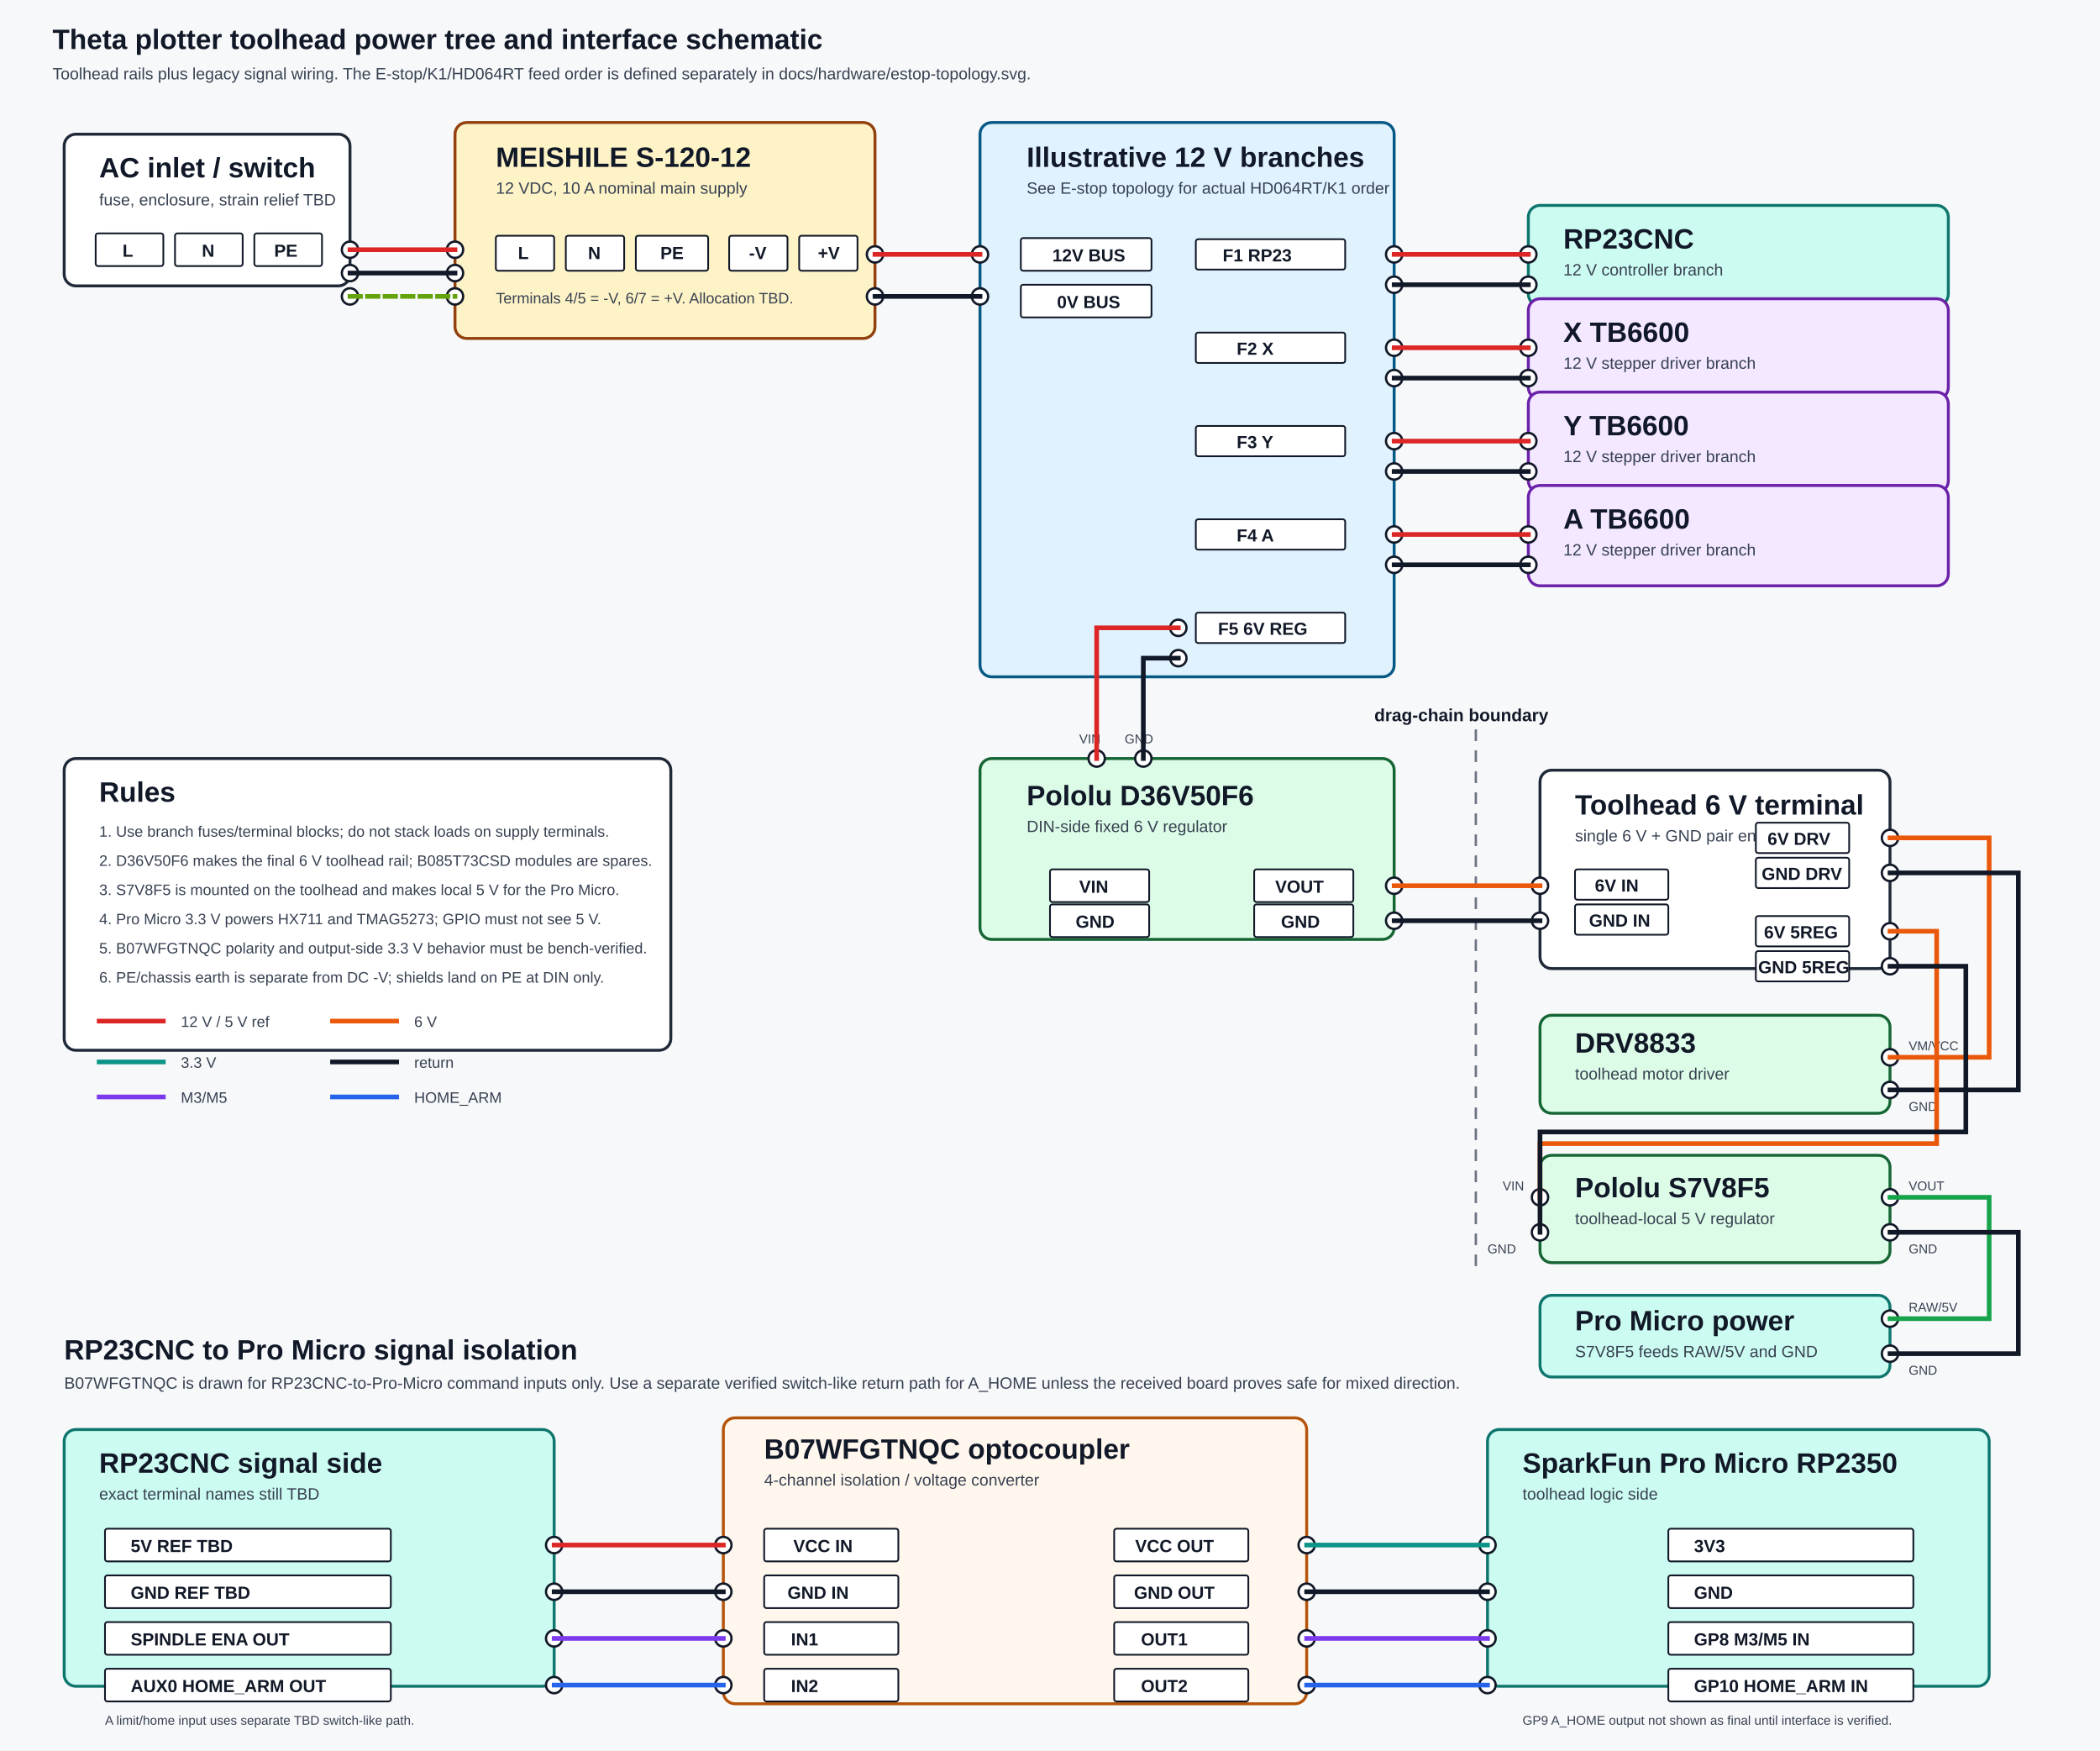
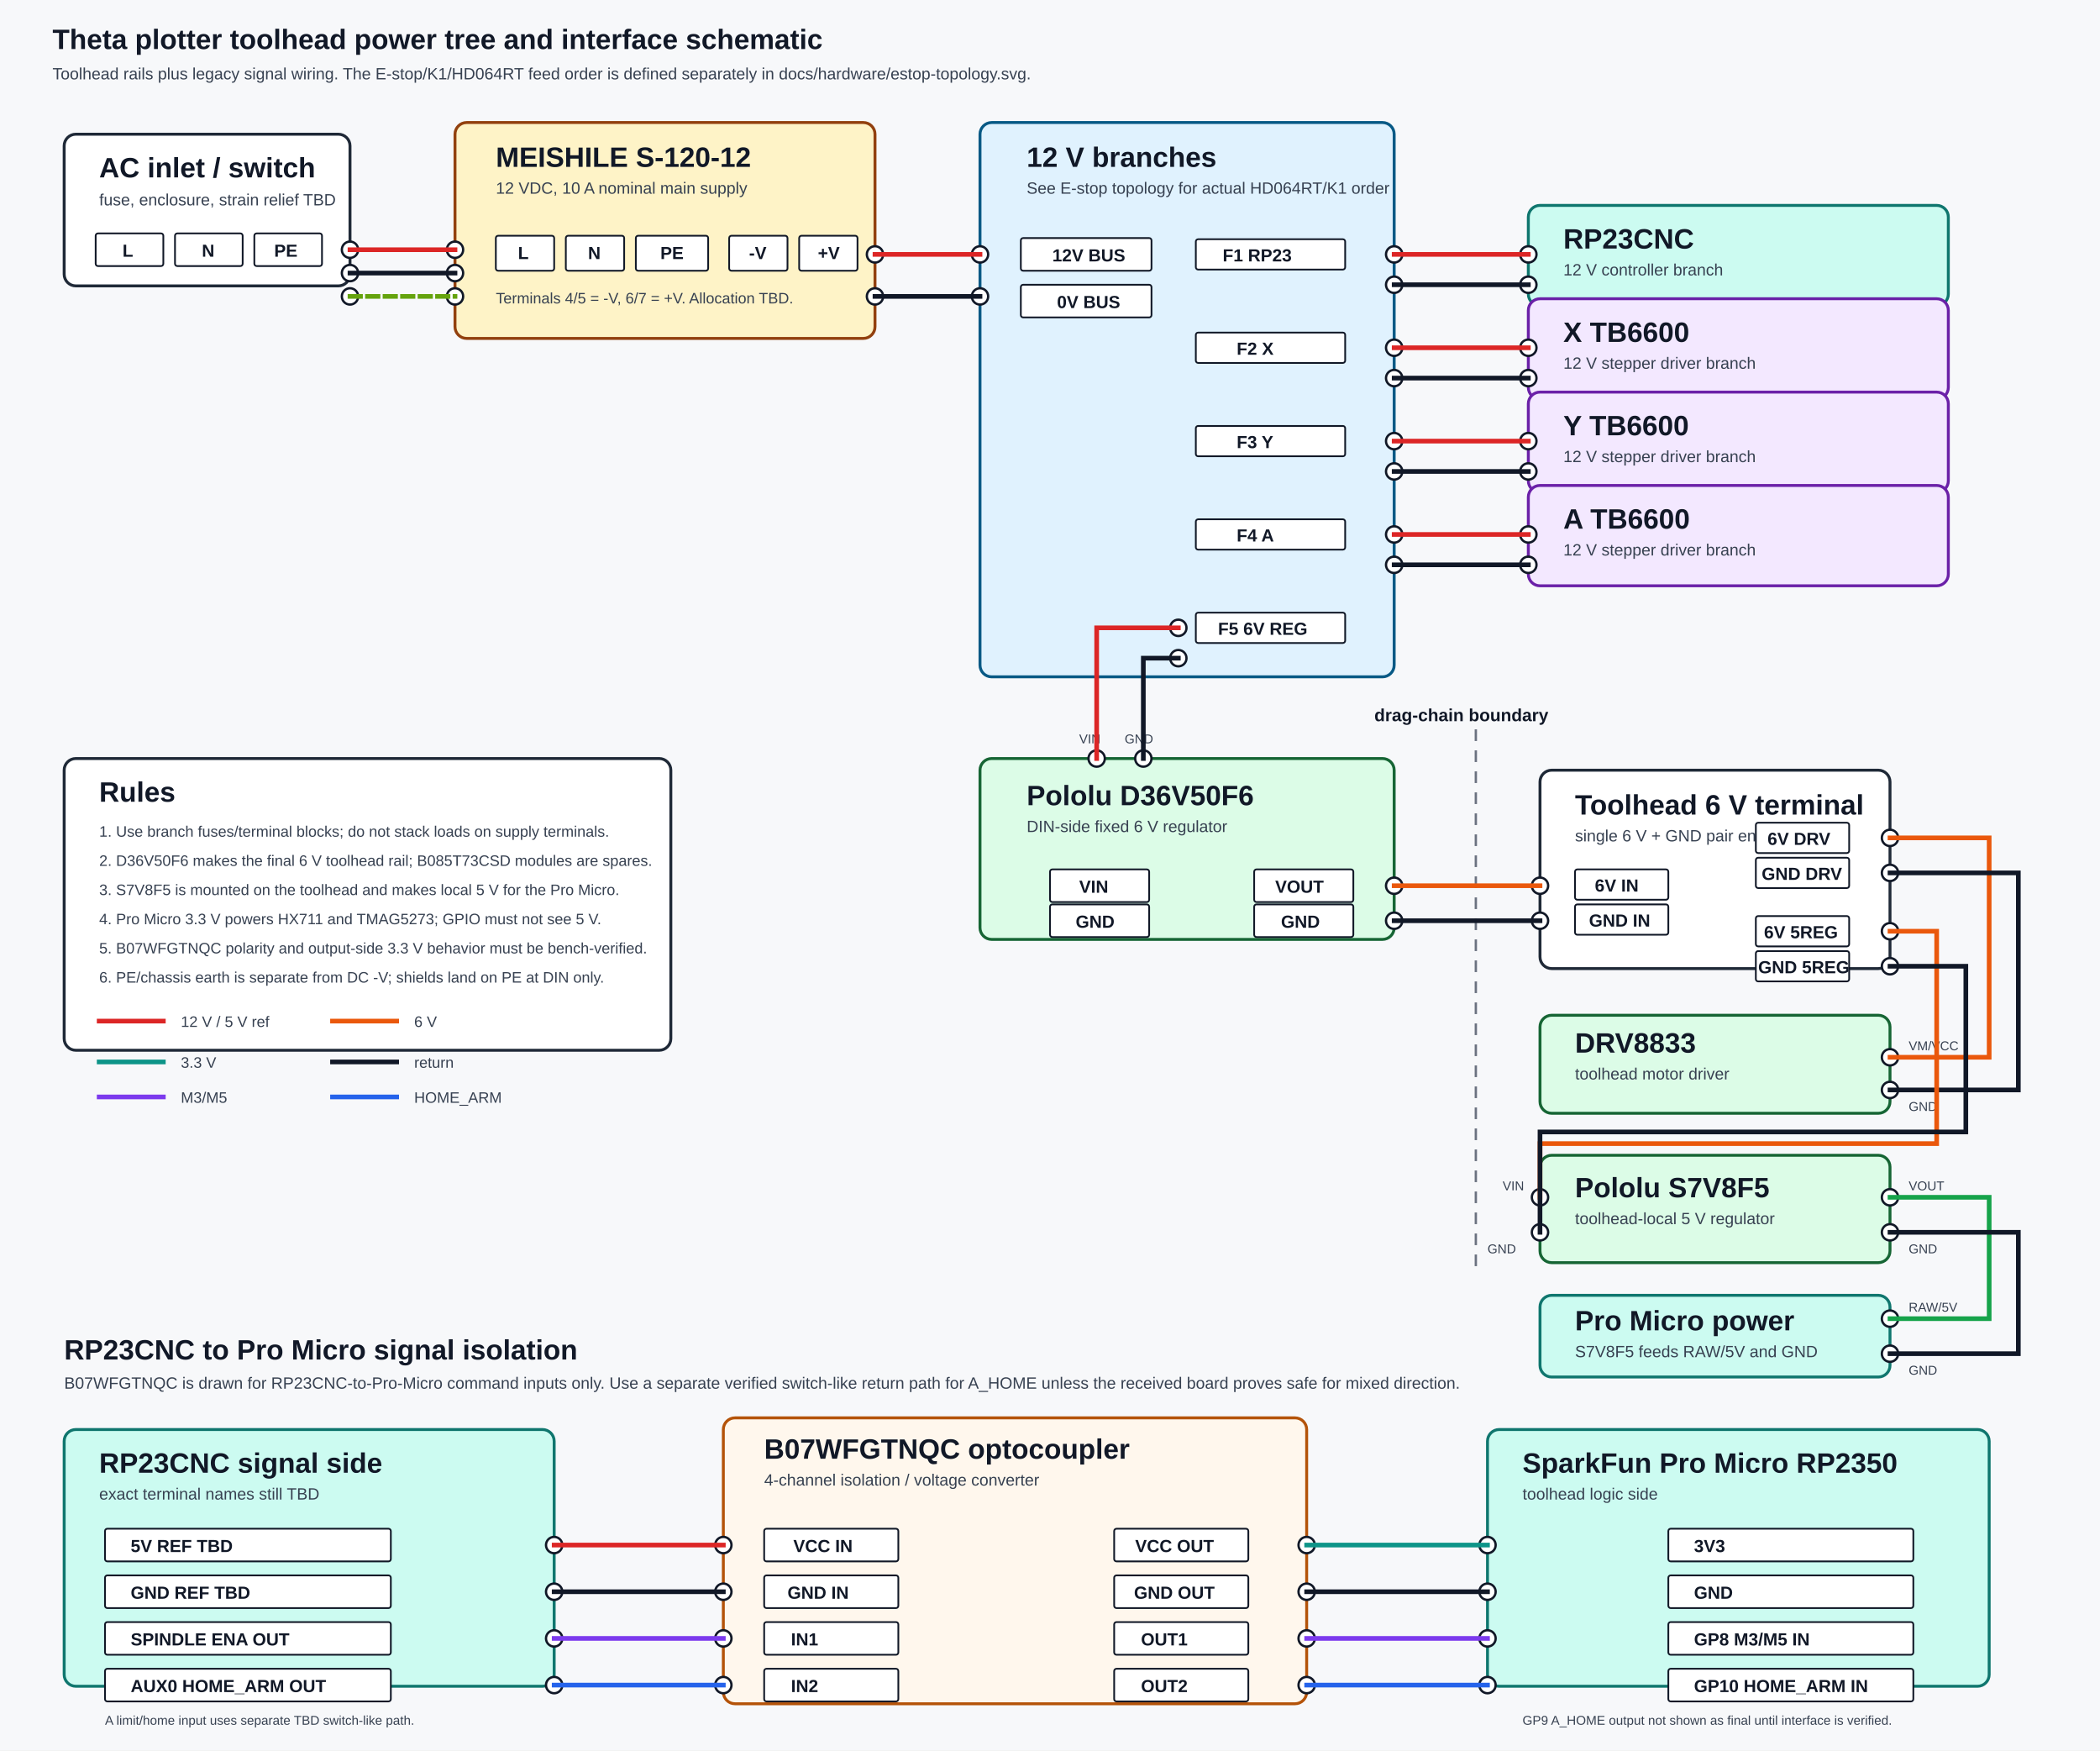
<svg xmlns="http://www.w3.org/2000/svg" width="1800" height="1500" viewBox="0 0 1800 1500">
  <defs>
    <style>
      .bg{fill:#f7f8fa}.box{fill:#fff;stroke:#1f2937;stroke-width:2.5;rx:10;ry:10}.source{fill:#fef3c7;stroke:#92400e}.dist{fill:#e0f2fe;stroke:#075985}.din{fill:#dcfce7;stroke:#166534}.load{fill:#f3e8ff;stroke:#6b21a8}.tool{fill:#ccfbf1;stroke:#0f766e}.sig{fill:#fff7ed;stroke:#b45309}.warn{fill:#fff1f2;stroke:#be123c}.term{fill:#fff;stroke:#111827;stroke-width:1.5;rx:2;ry:2}.pin{fill:#fff;stroke:#111827;stroke-width:2}.title{font:700 24px Arial,sans-serif;fill:#111827}.subtitle{font:400 14px Arial,sans-serif;fill:#374151}.label{font:700 15px Arial,sans-serif;fill:#111827}.small{font:400 13px Arial,sans-serif;fill:#374151}.tiny{font:400 11px Arial,sans-serif;fill:#374151}.wire{fill:none;stroke-width:4;stroke-linecap:square;stroke-linejoin:miter}.p12{stroke:#dc2626}.gnd{stroke:#111827}.p6{stroke:#ea580c}.p5{stroke:#16a34a}.p33{stroke:#0d9488}.earth{stroke:#65a30d;stroke-dasharray:9 6}.m3{stroke:#7c3aed}.arm{stroke:#2563eb}.home{stroke:#be123c;stroke-dasharray:9 6}.zone{fill:none;stroke:#6b7280;stroke-width:2;stroke-dasharray:10 8}
    </style>
  </defs>
  <rect class="bg" width="1800" height="1500" />
  <text class="title" x="45" y="42">Theta plotter toolhead power tree and interface schematic</text>
  <text class="subtitle" x="45" y="68">Toolhead rails plus legacy signal wiring. The E-stop/K1/HD064RT feed order is defined separately in docs/hardware/estop-topology.svg.</text>
  <rect class="box" x="55" y="115" width="245" height="130" />
  <text class="title" x="85" y="152">AC inlet / switch</text>
  <text class="subtitle" x="85" y="176">fuse, enclosure, strain relief TBD</text>
  <rect class="term" x="82" y="200" width="58" height="28" />
  <text class="label" x="105" y="220">L</text>
  <rect class="term" x="150" y="200" width="58" height="28" />
  <text class="label" x="173" y="220">N</text>
  <rect class="term" x="218" y="200" width="58" height="28" />
  <text class="label" x="235" y="220">PE</text>
  <circle class="pin" cx="300" cy="214" r="7" />
  <circle class="pin" cx="300" cy="234" r="7" />
  <circle class="pin" cx="300" cy="254" r="7" />
  <rect class="box source" x="390" y="105" width="360" height="185" />
  <text class="title" x="425" y="143">MEISHILE S-120-12</text>
  <text class="subtitle" x="425" y="166">12 VDC, 10 A nominal main supply</text>
  <rect class="term" x="425" y="202" width="50" height="30" />
  <text class="label" x="444" y="222">L</text>
  <rect class="term" x="485" y="202" width="50" height="30" />
  <text class="label" x="504" y="222">N</text>
  <rect class="term" x="545" y="202" width="62" height="30" />
  <text class="label" x="566" y="222">PE</text>
  <rect class="term" x="625" y="202" width="50" height="30" />
  <text class="label" x="642" y="222">-V</text>
  <rect class="term" x="685" y="202" width="50" height="30" />
  <text class="label" x="701" y="222">+V</text>
  <text class="small" x="425" y="260">Terminals 4/5 = -V, 6/7 = +V. Allocation TBD.</text>
  <circle class="pin" cx="390" cy="214" r="7" />
  <circle class="pin" cx="390" cy="234" r="7" />
  <circle class="pin" cx="390" cy="254" r="7" />
  <circle class="pin" cx="750" cy="218" r="7" />
  <circle class="pin" cx="750" cy="254" r="7" />
  <path class="wire p12" d="M300 214 H390" />
  <path class="wire gnd" d="M300 234 H390" />
  <path class="wire earth" d="M300 254 H390" />
  <rect class="box dist" x="840" y="105" width="355" height="475" />
-   <text class="title" x="880" y="143">Illustrative 12 V branches</text>
+   <text class="title" x="880" y="143">12 V branches</text>
  <text class="subtitle" x="880" y="166">See E-stop topology for actual HD064RT/K1 order</text>
  <rect class="term" x="875" y="204" width="112" height="28" />
  <text class="label" x="902" y="224">12V BUS</text>
  <rect class="term" x="875" y="244" width="112" height="28" />
  <text class="label" x="906" y="264">0V BUS</text>
  <circle class="pin" cx="840" cy="218" r="7" />
  <circle class="pin" cx="840" cy="254" r="7" />
  <path class="wire p12" d="M750 218 H840" />
  <path class="wire gnd" d="M750 254 H840" />
  <rect class="term" x="1025" y="205" width="128" height="26" />
  <text class="label" x="1048" y="224">F1 RP23</text>
  <rect class="term" x="1025" y="285" width="128" height="26" />
  <text class="label" x="1060" y="304">F2 X</text>
  <rect class="term" x="1025" y="365" width="128" height="26" />
  <text class="label" x="1060" y="384">F3 Y</text>
  <rect class="term" x="1025" y="445" width="128" height="26" />
  <text class="label" x="1060" y="464">F4 A</text>
  <rect class="term" x="1025" y="525" width="128" height="26" />
  <text class="label" x="1044" y="544">F5 6V REG</text>
  <circle class="pin" cx="1195" cy="218" r="7" />
  <circle class="pin" cx="1195" cy="244" r="7" />
  <circle class="pin" cx="1195" cy="298" r="7" />
  <circle class="pin" cx="1195" cy="324" r="7" />
  <circle class="pin" cx="1195" cy="378" r="7" />
  <circle class="pin" cx="1195" cy="404" r="7" />
  <circle class="pin" cx="1195" cy="458" r="7" />
  <circle class="pin" cx="1195" cy="484" r="7" />
  <circle class="pin" cx="1010" cy="538" r="7" />
  <circle class="pin" cx="1010" cy="564" r="7" />
  <rect class="box tool" x="1310" y="176" width="360" height="86" />
  <text class="title" x="1340" y="213">RP23CNC</text>
  <text class="subtitle" x="1340" y="236">12 V controller branch</text>
  <circle class="pin" cx="1310" cy="218" r="7" />
  <circle class="pin" cx="1310" cy="244" r="7" />
  <path class="wire p12" d="M1195 218 H1310" />
  <path class="wire gnd" d="M1195 244 H1310" />
  <rect class="box load" x="1310" y="256" width="360" height="86" />
  <text class="title" x="1340" y="293">X TB6600</text>
  <text class="subtitle" x="1340" y="316">12 V stepper driver branch</text>
  <circle class="pin" cx="1310" cy="298" r="7" />
  <circle class="pin" cx="1310" cy="324" r="7" />
  <path class="wire p12" d="M1195 298 H1310" />
  <path class="wire gnd" d="M1195 324 H1310" />
  <rect class="box load" x="1310" y="336" width="360" height="86" />
  <text class="title" x="1340" y="373">Y TB6600</text>
  <text class="subtitle" x="1340" y="396">12 V stepper driver branch</text>
  <circle class="pin" cx="1310" cy="378" r="7" />
  <circle class="pin" cx="1310" cy="404" r="7" />
  <path class="wire p12" d="M1195 378 H1310" />
  <path class="wire gnd" d="M1195 404 H1310" />
  <rect class="box load" x="1310" y="416" width="360" height="86" />
  <text class="title" x="1340" y="453">A TB6600</text>
  <text class="subtitle" x="1340" y="476">12 V stepper driver branch</text>
  <circle class="pin" cx="1310" cy="458" r="7" />
  <circle class="pin" cx="1310" cy="484" r="7" />
  <path class="wire p12" d="M1195 458 H1310" />
  <path class="wire gnd" d="M1195 484 H1310" />
  <rect class="box din" x="840" y="650" width="355" height="155" />
  <text class="title" x="880" y="690">Pololu D36V50F6</text>
  <text class="subtitle" x="880" y="713">DIN-side fixed 6 V regulator</text>
  <rect class="term" x="900" y="745" width="85" height="28" />
  <text class="label" x="925" y="765">VIN</text>
  <rect class="term" x="900" y="775" width="85" height="28" />
  <text class="label" x="922" y="795">GND</text>
  <rect class="term" x="1075" y="745" width="85" height="28" />
  <text class="label" x="1093" y="765">VOUT</text>
  <rect class="term" x="1075" y="775" width="85" height="28" />
  <text class="label" x="1098" y="795">GND</text>
  <circle class="pin" cx="940" cy="650" r="7" />
  <circle class="pin" cx="980" cy="650" r="7" />
  <circle class="pin" cx="1195" cy="759" r="7" />
  <circle class="pin" cx="1195" cy="789" r="7" />
  <text class="tiny" x="925" y="637">VIN</text>
  <text class="tiny" x="964" y="637">GND</text>
  <path class="wire p12" d="M1010 538 H940 V650" />
  <path class="wire gnd" d="M1010 564 H980 V650" />
  <line class="zone" x1="1265" y1="625" x2="1265" y2="1085" />
  <text class="label" x="1178" y="618">drag-chain boundary</text>
  <rect class="box" x="1320" y="660" width="300" height="170" />
  <text class="title" x="1350" y="698">Toolhead 6 V terminal</text>
  <text class="subtitle" x="1350" y="721">single 6 V + GND pair enters here</text>
  <rect class="term" x="1350" y="745" width="80" height="26" />
  <text class="label" x="1367" y="764">6V IN</text>
  <rect class="term" x="1350" y="775" width="80" height="26" />
  <text class="label" x="1362" y="794">GND IN</text>
  <rect class="term" x="1505" y="705" width="80" height="26" />
  <text class="label" x="1515" y="724">6V DRV</text>
  <rect class="term" x="1505" y="735" width="80" height="26" />
  <text class="label" x="1510" y="754">GND DRV</text>
  <rect class="term" x="1505" y="785" width="80" height="26" />
  <text class="label" x="1512" y="804">6V 5REG</text>
  <rect class="term" x="1505" y="815" width="80" height="26" />
  <text class="label" x="1507" y="834">GND 5REG</text>
  <circle class="pin" cx="1320" cy="759" r="7" />
  <circle class="pin" cx="1320" cy="789" r="7" />
  <circle class="pin" cx="1620" cy="718" r="7" />
  <circle class="pin" cx="1620" cy="748" r="7" />
  <circle class="pin" cx="1620" cy="798" r="7" />
  <circle class="pin" cx="1620" cy="828" r="7" />
  <path class="wire p6" d="M1195 759 H1320" />
  <path class="wire gnd" d="M1195 789 H1320" />
  <rect class="box din" x="1320" y="870" width="300" height="84" />
  <text class="title" x="1350" y="902">DRV8833</text>
  <text class="subtitle" x="1350" y="925">toolhead motor driver</text>
  <circle class="pin" cx="1620" cy="906" r="7" />
  <circle class="pin" cx="1620" cy="934" r="7" />
  <text class="tiny" x="1636" y="900">VM/VCC</text>
  <text class="tiny" x="1636" y="952">GND</text>
  <path class="wire p6" d="M1620 718 H1705 V906 H1620" />
  <path class="wire gnd" d="M1620 748 H1730 V934 H1620" />
  <rect class="box din" x="1320" y="990" width="300" height="92" />
  <text class="title" x="1350" y="1026">Pololu S7V8F5</text>
  <text class="subtitle" x="1350" y="1049">toolhead-local 5 V regulator</text>
  <circle class="pin" cx="1320" cy="1026" r="7" />
  <circle class="pin" cx="1320" cy="1056" r="7" />
  <circle class="pin" cx="1620" cy="1026" r="7" />
  <circle class="pin" cx="1620" cy="1056" r="7" />
  <text class="tiny" x="1288" y="1020">VIN</text>
  <text class="tiny" x="1275" y="1074">GND</text>
  <text class="tiny" x="1636" y="1020">VOUT</text>
  <text class="tiny" x="1636" y="1074">GND</text>
  <path class="wire p6" d="M1620 798 H1660 V980 H1320 V1026" />
  <path class="wire gnd" d="M1620 828 H1685 V970 H1320 V1056" />
  <rect class="box tool" x="1320" y="1110" width="300" height="70" />
  <text class="title" x="1350" y="1140">Pro Micro power</text>
  <text class="subtitle" x="1350" y="1163">S7V8F5 feeds RAW/5V and GND</text>
  <circle class="pin" cx="1620" cy="1130" r="7" />
  <circle class="pin" cx="1620" cy="1160" r="7" />
  <text class="tiny" x="1636" y="1124">RAW/5V</text>
  <text class="tiny" x="1636" y="1178">GND</text>
  <path class="wire p5" d="M1620 1026 H1705 V1130 H1620" />
  <path class="wire gnd" d="M1620 1056 H1730 V1160 H1620" />
  <rect class="box" x="55" y="650" width="520" height="250" />
  <text class="title" x="85" y="687">Rules</text>
  <text class="small" x="85" y="717">1. Use branch fuses/terminal blocks; do not stack loads on supply terminals.</text>
  <text class="small" x="85" y="742">2. D36V50F6 makes the final 6 V toolhead rail; B085T73CSD modules are spares.</text>
  <text class="small" x="85" y="767">3. S7V8F5 is mounted on the toolhead and makes local 5 V for the Pro Micro.</text>
  <text class="small" x="85" y="792">4. Pro Micro 3.3 V powers HX711 and TMAG5273; GPIO must not see 5 V.</text>
  <text class="small" x="85" y="817">5. B07WFGTNQC polarity and output-side 3.3 V behavior must be bench-verified.</text>
  <text class="small" x="85" y="842">6. PE/chassis earth is separate from DC -V; shields land on PE at DIN only.</text>
  <line class="wire p12" x1="85" y1="875" x2="140" y2="875" />
  <text class="small" x="155" y="880">12 V / 5 V ref</text>
  <line class="wire p6" x1="285" y1="875" x2="340" y2="875" />
  <text class="small" x="355" y="880">6 V</text>
  <line class="wire p33" x1="85" y1="910" x2="140" y2="910" />
  <text class="small" x="155" y="915">3.3 V</text>
  <line class="wire gnd" x1="285" y1="910" x2="340" y2="910" />
  <text class="small" x="355" y="915">return</text>
  <line class="wire m3" x1="85" y1="940" x2="140" y2="940" />
  <text class="small" x="155" y="945">M3/M5</text>
  <line class="wire arm" x1="285" y1="940" x2="340" y2="940" />
  <text class="small" x="355" y="945">HOME_ARM</text>
  <text class="title" x="55" y="1165">RP23CNC to Pro Micro signal isolation</text>
  <text class="subtitle" x="55" y="1190">B07WFGTNQC is drawn for RP23CNC-to-Pro-Micro command inputs only. Use a separate verified switch-like return path for A_HOME unless the received board proves safe for mixed direction.</text>
  <rect class="box tool" x="55" y="1225" width="420" height="220" />
  <text class="title" x="85" y="1262">RP23CNC signal side</text>
  <text class="subtitle" x="85" y="1285">exact terminal names still TBD</text>
  <rect class="term" x="90" y="1310" width="245" height="28" />
  <text class="label" x="112" y="1330">5V REF TBD</text>
  <circle class="pin" cx="475" cy="1324" r="7" />
  <rect class="term" x="90" y="1350" width="245" height="28" />
  <text class="label" x="112" y="1370">GND REF TBD</text>
  <circle class="pin" cx="475" cy="1364" r="7" />
  <rect class="term" x="90" y="1390" width="245" height="28" />
  <text class="label" x="112" y="1410">SPINDLE ENA OUT</text>
  <circle class="pin" cx="475" cy="1404" r="7" />
  <rect class="term" x="90" y="1430" width="245" height="28" />
  <text class="label" x="112" y="1450">AUX0 HOME_ARM OUT</text>
  <circle class="pin" cx="475" cy="1444" r="7" />
  <text class="tiny" x="90" y="1478">A limit/home input uses separate TBD switch-like path.</text>
  <rect class="box sig" x="620" y="1215" width="500" height="245" />
  <text class="title" x="655" y="1250">B07WFGTNQC optocoupler</text>
  <text class="subtitle" x="655" y="1273">4-channel isolation / voltage converter</text>
  <rect class="term" x="655" y="1310" width="115" height="28" />
  <text class="label" x="680" y="1330">VCC IN</text>
  <circle class="pin" cx="620" cy="1324" r="7" />
  <rect class="term" x="655" y="1350" width="115" height="28" />
  <text class="label" x="675" y="1370">GND IN</text>
  <circle class="pin" cx="620" cy="1364" r="7" />
  <rect class="term" x="655" y="1390" width="115" height="28" />
  <text class="label" x="678" y="1410">IN1</text>
  <circle class="pin" cx="620" cy="1404" r="7" />
  <rect class="term" x="655" y="1430" width="115" height="28" />
  <text class="label" x="678" y="1450">IN2</text>
  <circle class="pin" cx="620" cy="1444" r="7" />
  <rect class="term" x="955" y="1310" width="115" height="28" />
  <text class="label" x="973" y="1330">VCC OUT</text>
  <circle class="pin" cx="1120" cy="1324" r="7" />
  <rect class="term" x="955" y="1350" width="115" height="28" />
  <text class="label" x="972" y="1370">GND OUT</text>
  <circle class="pin" cx="1120" cy="1364" r="7" />
  <rect class="term" x="955" y="1390" width="115" height="28" />
  <text class="label" x="978" y="1410">OUT1</text>
  <circle class="pin" cx="1120" cy="1404" r="7" />
  <rect class="term" x="955" y="1430" width="115" height="28" />
  <text class="label" x="978" y="1450">OUT2</text>
  <circle class="pin" cx="1120" cy="1444" r="7" />
  <rect class="box tool" x="1275" y="1225" width="430" height="220" />
  <text class="title" x="1305" y="1262">SparkFun Pro Micro RP2350</text>
  <text class="subtitle" x="1305" y="1285">toolhead logic side</text>
  <rect class="term" x="1430" y="1310" width="210" height="28" />
  <text class="label" x="1452" y="1330">3V3</text>
  <circle class="pin" cx="1275" cy="1324" r="7" />
  <rect class="term" x="1430" y="1350" width="210" height="28" />
  <text class="label" x="1452" y="1370">GND</text>
  <circle class="pin" cx="1275" cy="1364" r="7" />
  <rect class="term" x="1430" y="1390" width="210" height="28" />
  <text class="label" x="1452" y="1410">GP8 M3/M5 IN</text>
  <circle class="pin" cx="1275" cy="1404" r="7" />
  <rect class="term" x="1430" y="1430" width="210" height="28" />
  <text class="label" x="1452" y="1450">GP10 HOME_ARM IN</text>
  <circle class="pin" cx="1275" cy="1444" r="7" />
  <text class="tiny" x="1305" y="1478">GP9 A_HOME output not shown as final until interface is verified.</text>
  <path class="wire p12" d="M475 1324 H620" />
  <path class="wire gnd" d="M475 1364 H620" />
  <path class="wire m3" d="M475 1404 H620" />
  <path class="wire arm" d="M475 1444 H620" />
  <path class="wire p33" d="M1120 1324 H1275" />
  <path class="wire gnd" d="M1120 1364 H1275" />
  <path class="wire m3" d="M1120 1404 H1275" />
  <path class="wire arm" d="M1120 1444 H1275" />
</svg>
